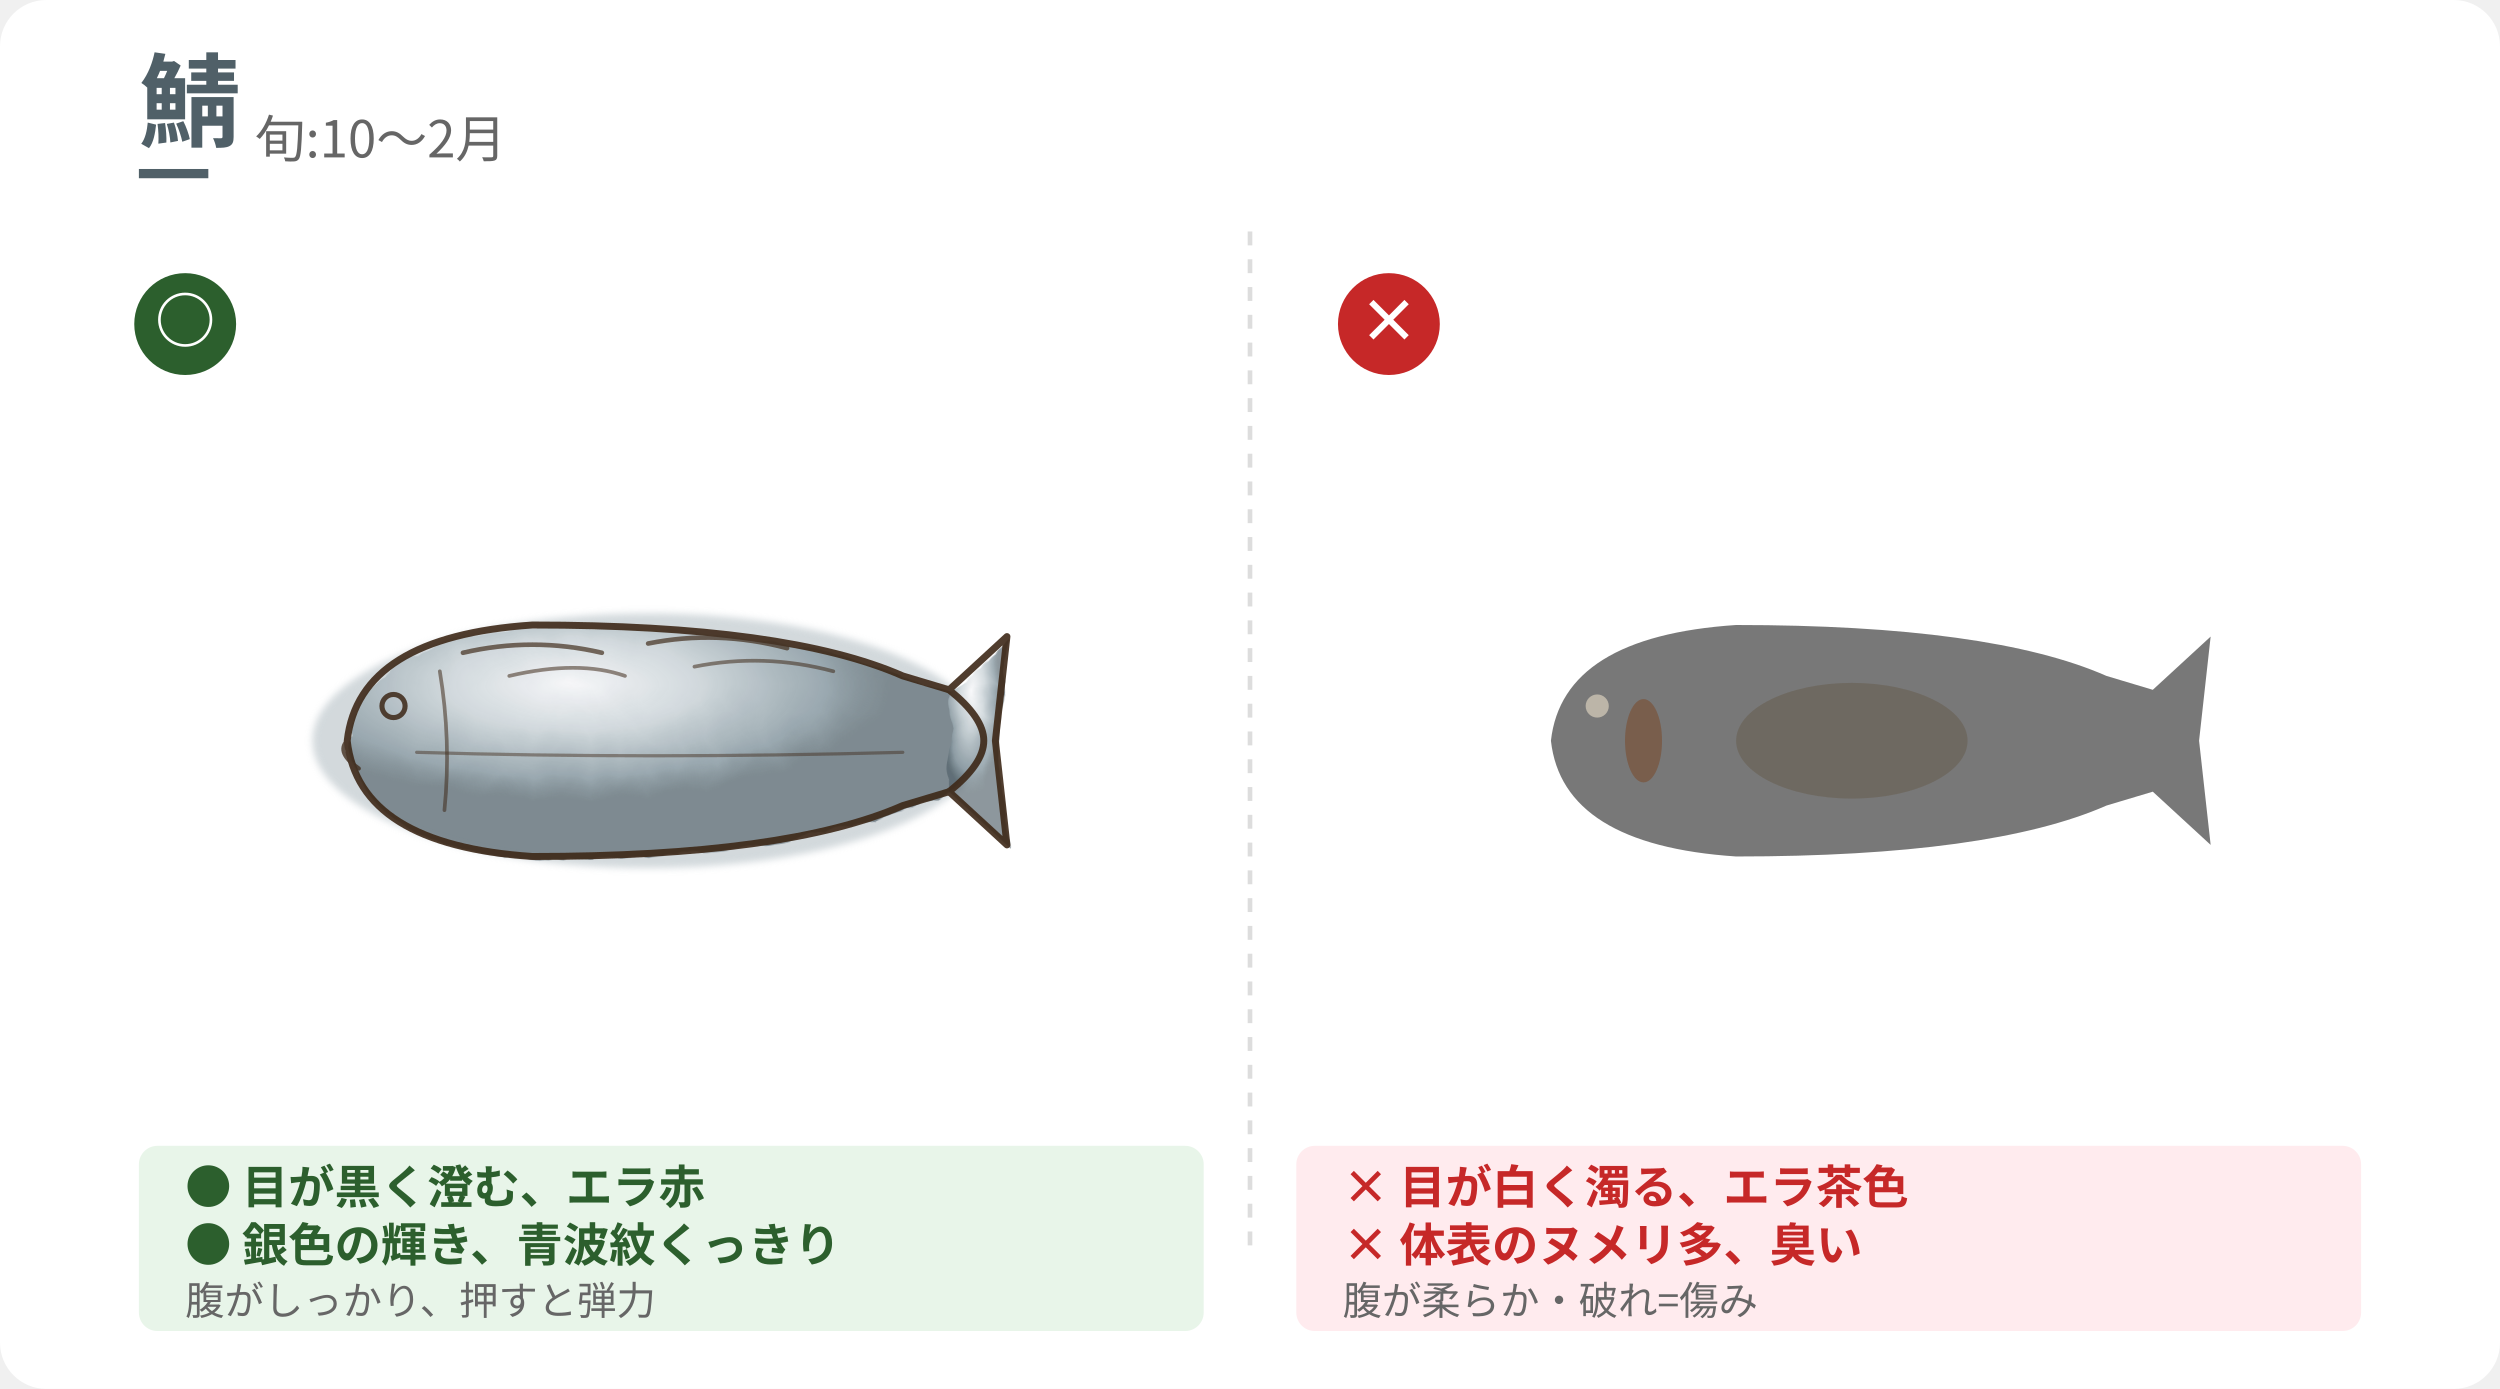
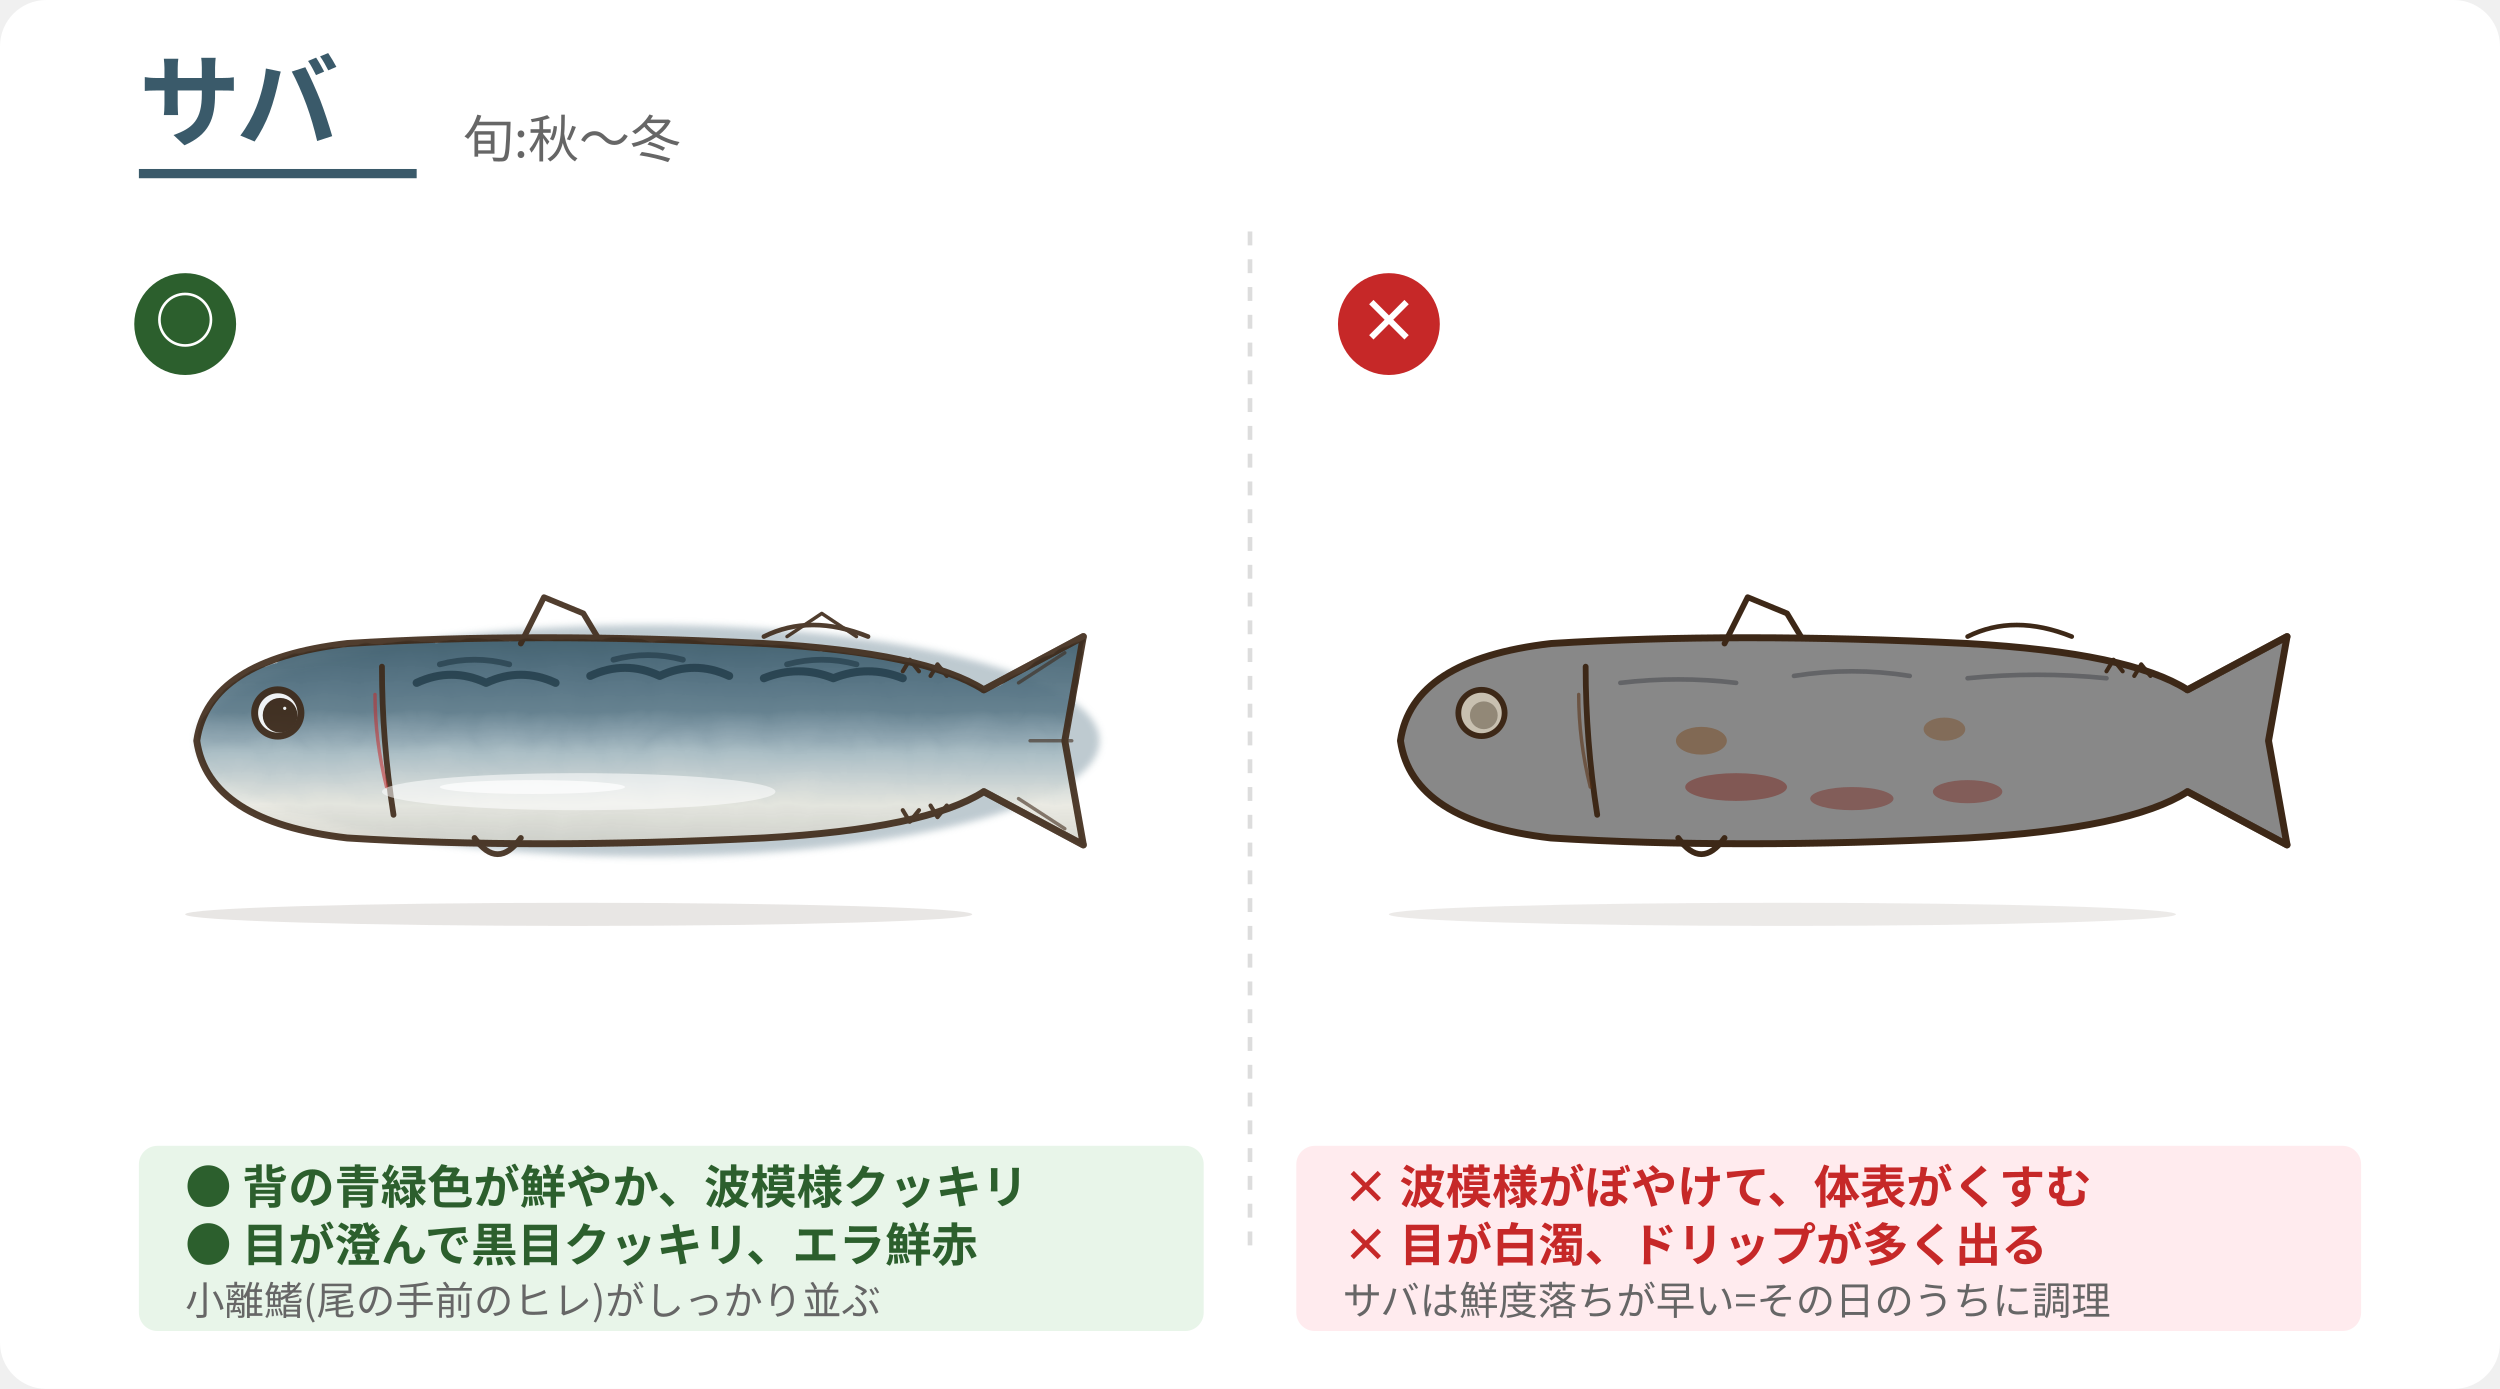
<svg xmlns="http://www.w3.org/2000/svg" viewBox="0 0 1080 600" font-family="Noto Sans CJK JP, sans-serif">
  <rect width="1080" height="600" fill="#FFFFFF" rx="20" />
-   <text x="60" y="60" font-size="44" font-weight="900" fill="#506068">鯖</text>
-   <line x1="60" y1="75" x2="90" y2="75" stroke="#506068" stroke-width="4" />
-   <text x="110" y="68" font-size="22" fill="#666">旬:10〜2月</text>
+   <text x="60" y="60" font-size="44" font-weight="900" fill="#3A5A6A">サバ</text>
+   <line x1="60" y1="75" x2="180" y2="75" stroke="#3A5A6A" stroke-width="4" />
+   <text x="200" y="68" font-size="22" fill="#666">旬:秋〜冬</text>
  <line x1="540" y1="100" x2="540" y2="540" stroke="#DDD" stroke-width="2" stroke-dasharray="6,6" />
  <g transform="translate(280, 320)">
    <circle cx="-200" cy="-180" r="22" fill="#2C5F2D" />
    <text x="-200" y="-172" font-size="26" font-weight="900" fill="white" text-anchor="middle">○</text>
    <defs>
-       <radialGradient id="wcBodySaba" cx="35%" cy="25%">
-         <stop offset="0%" stop-color="#F8F8FA" stop-opacity="0.95" />
-         <stop offset="40%" stop-color="#D0D8DC" stop-opacity="0.9" />
-         <stop offset="80%" stop-color="#90A0A8" stop-opacity="0.85" />
-         <stop offset="100%" stop-color="#506068" stop-opacity="0.65" />
-       </radialGradient>
-       <radialGradient id="wcLeafSaba" cx="50%" cy="20%">
-         <stop offset="0%" stop-color="#9BCB7A" stop-opacity="0.9" />
-         <stop offset="60%" stop-color="#5D8F3D" stop-opacity="0.7" />
-         <stop offset="100%" stop-color="#2C5F2D" stop-opacity="0.5" />
-       </radialGradient>
+       <linearGradient id="wcBodySaba" x1="0" y1="0" x2="0" y2="1">
+         <stop offset="0%" stop-color="#3A5A6A" stop-opacity="0.92" />
+         <stop offset="35%" stop-color="#5C7A8A" stop-opacity="0.9" />
+         <stop offset="55%" stop-color="#A8BCC4" stop-opacity="0.92" />
+         <stop offset="80%" stop-color="#E8E8E0" stop-opacity="0.9" />
+         <stop offset="100%" stop-color="#D0D0C8" stop-opacity="0.85" />
+       </linearGradient>
      <filter id="wcRoughSaba" x="-10%" y="-10%" width="120%" height="120%">
-         <feTurbulence baseFrequency="0.04" numOctaves="3" seed="191" />
-         <feDisplacementMap in="SourceGraphic" scale="4" />
+         <feTurbulence baseFrequency="0.04" numOctaves="3" seed="31" />
+         <feDisplacementMap in="SourceGraphic" scale="3" />
      </filter>
      <filter id="wcBlurSaba">
        <feGaussianBlur stdDeviation="1.5" />
      </filter>
    </defs>
    <g filter="url(#wcBlurSaba)" opacity="0.4">
-       <ellipse cx="0" cy="0" rx="145" ry="55" fill="#90A0A8" />
+       <ellipse cx="0" cy="0" rx="195" ry="50" fill="#5C7A8A" />
    </g>
    <g filter="url(#wcRoughSaba)">
-       <path d="M -130 0 Q -125 -45 -50 -50 Q 60 -50 110 -28 L 130 -22 Q 145 -10 145 0 Q 145 10 130 22 L 110 28 Q 60 50 -50 50 Q -125 45 -130 0 Z" fill="url(#wcBodySaba)" />
-       <path d="M 130 -22 L 155 -45 L 150 0 L 155 45 L 130 22 Z" fill="url(#wcBodySaba)" />
+       <path d="M -195 0                Q -190 -35 -130 -42                Q -50 -47 50 -42                Q 120 -38 145 -22                L 188 -45                L 180 0                L 188 45                L 145 22                Q 120 38 50 42                Q -50 47 -130 42                Q -190 35 -195 0 Z" fill="url(#wcBodySaba)" />
    </g>
    <g stroke="#3D2817" stroke-width="3" fill="none" stroke-linecap="round" stroke-linejoin="round" opacity="0.9">
-       <path d="M -130 0 Q -125 -45 -50 -50 Q 60 -50 110 -28 L 130 -22 Q 145 -10 145 0 Q 145 10 130 22 L 110 28 Q 60 50 -50 50 Q -125 45 -130 0 Z" />
-       <path d="M 130 -22 L 155 -45 L 150 0 L 155 45 L 130 22" />
-       <path d="M -110 -15 m -5 0 a 5 5 0 1 0 10 0 a 5 5 0 1 0 -10 0 Z" opacity="0.95" stroke-width="2.2" />
-       <path d="M -130 0 Q -135 5 -125 12" opacity="0.85" stroke-width="1.8" />
-       <path d="M -80 -38 Q -50 -45 -20 -38" opacity="0.75" stroke-width="2" />
-       <path d="M 0 -42 Q 30 -48 60 -40" opacity="0.75" stroke-width="2" />
-       <path d="M -60 -28 Q -30 -35 -10 -28" opacity="0.6" stroke-width="1.6" />
-       <path d="M 20 -32 Q 50 -38 80 -30" opacity="0.6" stroke-width="1.6" />
-       <path d="M -100 5 Q 0 8 110 5" opacity="0.5" stroke-width="1.4" />
-       <path d="M -90 -30 Q -85 0 -88 30" opacity="0.6" stroke-width="1.6" />
+       <path d="M -195 0 Q -190 -35 -130 -42 Q -50 -47 50 -42 Q 120 -38 145 -22 L 188 -45 L 180 0 L 188 45 L 145 22 Q 120 38 50 42 Q -50 47 -130 42 Q -190 35 -195 0 Z" />
+       <path d="M 145 -22 L 188 -45" opacity="0.6" />
+       <path d="M 145 22 L 188 45" opacity="0.6" />
+       <path d="M 160 -25 L 180 -38" stroke-width="1.5" opacity="0.65" />
+       <path d="M 165 0 L 183 0" stroke-width="1.5" opacity="0.65" />
+       <path d="M 160 25 L 180 38" stroke-width="1.5" opacity="0.65" />
+       <path d="M -100 -25 Q -85 -32 -70 -25 Q -55 -32 -40 -25" stroke="#1F3845" stroke-width="3.5" opacity="0.85" />
+       <path d="M -25 -28 Q -10 -35 5 -28 Q 20 -35 35 -28" stroke="#1F3845" stroke-width="3.5" opacity="0.85" />
+       <path d="M 50 -27 Q 65 -33 80 -27 Q 95 -33 110 -27" stroke="#1F3845" stroke-width="3.5" opacity="0.85" />
+       <path d="M -90 -33 Q -75 -37 -60 -33" stroke="#1F3845" stroke-width="2.5" opacity="0.7" />
+       <path d="M -15 -35 Q 0 -39 15 -35" stroke="#1F3845" stroke-width="2.5" opacity="0.7" />
+       <path d="M 60 -33 Q 75 -37 90 -33" stroke="#1F3845" stroke-width="2.5" opacity="0.7" />
+       <circle cx="-160" cy="-12" r="10" fill="#FFFFFF" />
+       <circle cx="-159" cy="-11" r="6" fill="#3D2817" />
+       <circle cx="-157" cy="-14" r="2.2" fill="#FFFFFF" />
+       <path d="M -115 -32 Q -115 0 -110 32" stroke-width="2.5" />
+       <path d="M -118 -20 Q -118 0 -113 20" stroke="#C62828" stroke-width="1.5" opacity="0.6" />
+       <path d="M -55 -42 L -45 -62 L -28 -55 L -22 -45" stroke-width="2.5" />
+       <path d="M 50 -45 Q 70 -55 95 -45" stroke-width="2" />
+       <path d="M 60 -45 L 75 -55 L 90 -45" stroke-width="1.5" />
+       <path d="M 110 -30 L 113 -35 L 117 -30" stroke-width="1.8" />
+       <path d="M 122 -28 L 125 -33 L 129 -28" stroke-width="1.8" />
+       <path d="M 110 30 L 113 35 L 117 30" stroke-width="1.8" />
+       <path d="M 122 28 L 125 33 L 129 28" stroke-width="1.8" />
+       <path d="M -75 42 Q -65 56 -55 42" stroke-width="2.5" />
    </g>
+     <ellipse cx="-30" cy="22" rx="85" ry="8" fill="#FFFFFF" opacity="0.55" />
+     <ellipse cx="-50" cy="20" rx="40" ry="3" fill="#FFFFFF" opacity="0.7" />
+     <ellipse cx="-30" cy="75" rx="170" ry="5" fill="#3D2817" opacity="0.12" />
  </g>
  <g transform="translate(800, 320)">
    <circle cx="-200" cy="-180" r="22" fill="#C62828" />
    <text x="-200" y="-172" font-size="26" font-weight="900" fill="white" text-anchor="middle">×</text>
-     <path d="M -130 0 Q -125 -45 -50 -50 Q 60 -50 110 -28 L 130 -22 Q 145 -10 145 0 Q 145 10 130 22 L 110 28 Q 60 50 -50 50 Q -125 45 -130 0 Z" fill="#787878" />
-     <path d="M 130 -22 L 155 -45 L 150 0 L 155 45 L 130 22 Z" fill="#787878" />
-     <ellipse cx="-110" cy="-15" rx="5" ry="5" fill="#C8C0B0" opacity="0.85" />
-     <ellipse cx="-90" cy="0" rx="8" ry="18" fill="#7A4828" opacity="0.55" />
-     <ellipse cx="0" cy="0" rx="50" ry="25" fill="#5D4E37" opacity="0.35" />
+     <path d="M -195 0 Q -190 -35 -130 -42 Q -50 -47 50 -42 Q 120 -38 145 -22 L 188 -45 L 180 0 L 188 45 L 145 22 Q 120 38 50 42 Q -50 47 -130 42 Q -190 35 -195 0 Z" fill="#888888" />
+     <g stroke="#3D3F45" stroke-width="2" fill="none" stroke-linecap="round" opacity="0.5">
+       <path d="M -100 -25 Q -75 -28 -50 -25" />
+       <path d="M -25 -28 Q 0 -32 25 -28" />
+       <path d="M 50 -27 Q 80 -30 110 -27" />
+     </g>
+     <ellipse cx="-50" cy="20" rx="22" ry="6" fill="#7A2820" opacity="0.5" />
+     <ellipse cx="0" cy="25" rx="18" ry="5" fill="#7A2820" opacity="0.45" />
+     <ellipse cx="50" cy="22" rx="15" ry="5" fill="#7A2820" opacity="0.45" />
+     <ellipse cx="-65" cy="0" rx="11" ry="6" fill="#7A4A1F" opacity="0.5" />
+     <ellipse cx="40" cy="-5" rx="9" ry="5" fill="#7A4A1F" opacity="0.45" />
+     <circle cx="-160" cy="-12" r="10" fill="#C8C0B0" stroke="#3D2817" stroke-width="2.5" />
+     <circle cx="-159" cy="-11" r="6" fill="#7A7060" opacity="0.7" />
+     <g stroke="#3D2817" stroke-width="3" fill="none" stroke-linecap="round" stroke-linejoin="round">
+       <path d="M -195 0 Q -190 -35 -130 -42 Q -50 -47 50 -42 Q 120 -38 145 -22 L 188 -45 L 180 0 L 188 45 L 145 22 Q 120 38 50 42 Q -50 47 -130 42 Q -190 35 -195 0 Z" />
+       <path d="M 145 -22 L 188 -45" opacity="0.6" />
+       <path d="M 145 22 L 188 45" opacity="0.6" />
+       <path d="M -115 -32 Q -115 0 -110 32" stroke-width="2.5" />
+       <path d="M -118 -20 Q -118 0 -113 20" stroke="#5A3215" stroke-width="1.5" opacity="0.6" />
+       <path d="M -55 -42 L -45 -62 L -28 -55 L -22 -45" stroke-width="2.5" />
+       <path d="M 50 -45 Q 70 -55 95 -45" stroke-width="2" />
+       <path d="M 110 -30 L 113 -35 L 117 -30" stroke-width="1.8" />
+       <path d="M 122 -28 L 125 -33 L 129 -28" stroke-width="1.8" />
+       <path d="M -75 42 Q -65 56 -55 42" stroke-width="2.5" />
+     </g>
+     <ellipse cx="-30" cy="75" rx="170" ry="5" fill="#3D2817" opacity="0.1" />
  </g>
  <g font-size="20" fill="#333">
    <rect x="60" y="495" width="460" height="80" rx="8" fill="#E8F5E9" />
-     <text x="80" y="520" font-weight="bold" fill="#2C5F2D">● 目が黒く澄む、エラ赤</text>
-     <text x="80" y="545" font-weight="bold" fill="#2C5F2D">● 銀色の輝き、青波紋くっきり</text>
-     <text x="80" y="568" fill="#666" font-size="17">腹がしっかり、押すと弾力</text>
+     <text x="80" y="520" font-weight="bold" fill="#2C5F2D">● 背の青緑色が鮮やか、波模様クッキリ</text>
+     <text x="80" y="545" font-weight="bold" fill="#2C5F2D">● 目が澄んで黒目クッキリ、エラ鮮赤</text>
+     <text x="80" y="568" fill="#666" font-size="17">小離鰭(尾の手前のヒレ)がしっかり並ぶ</text>
    <rect x="560" y="495" width="460" height="80" rx="8" fill="#FFEBEE" />
-     <text x="580" y="520" font-weight="bold" fill="#C62828">× 目が白く濁る、エラ茶色</text>
-     <text x="580" y="545" font-weight="bold" fill="#C62828">× 体表のヌメリ多、臭い</text>
-     <text x="580" y="568" fill="#666" font-size="17">腹が柔らか・破れ=傷み</text>
+     <text x="580" y="520" font-weight="bold" fill="#C62828">× 波模様がぼやけて、体表がくすむ</text>
+     <text x="580" y="545" font-weight="bold" fill="#C62828">× 目が白濁、ドリップが多く出る</text>
+     <text x="580" y="568" fill="#666" font-size="17">サバは鮮度落ちが早い=その日のうちに調理</text>
  </g>
</svg>
